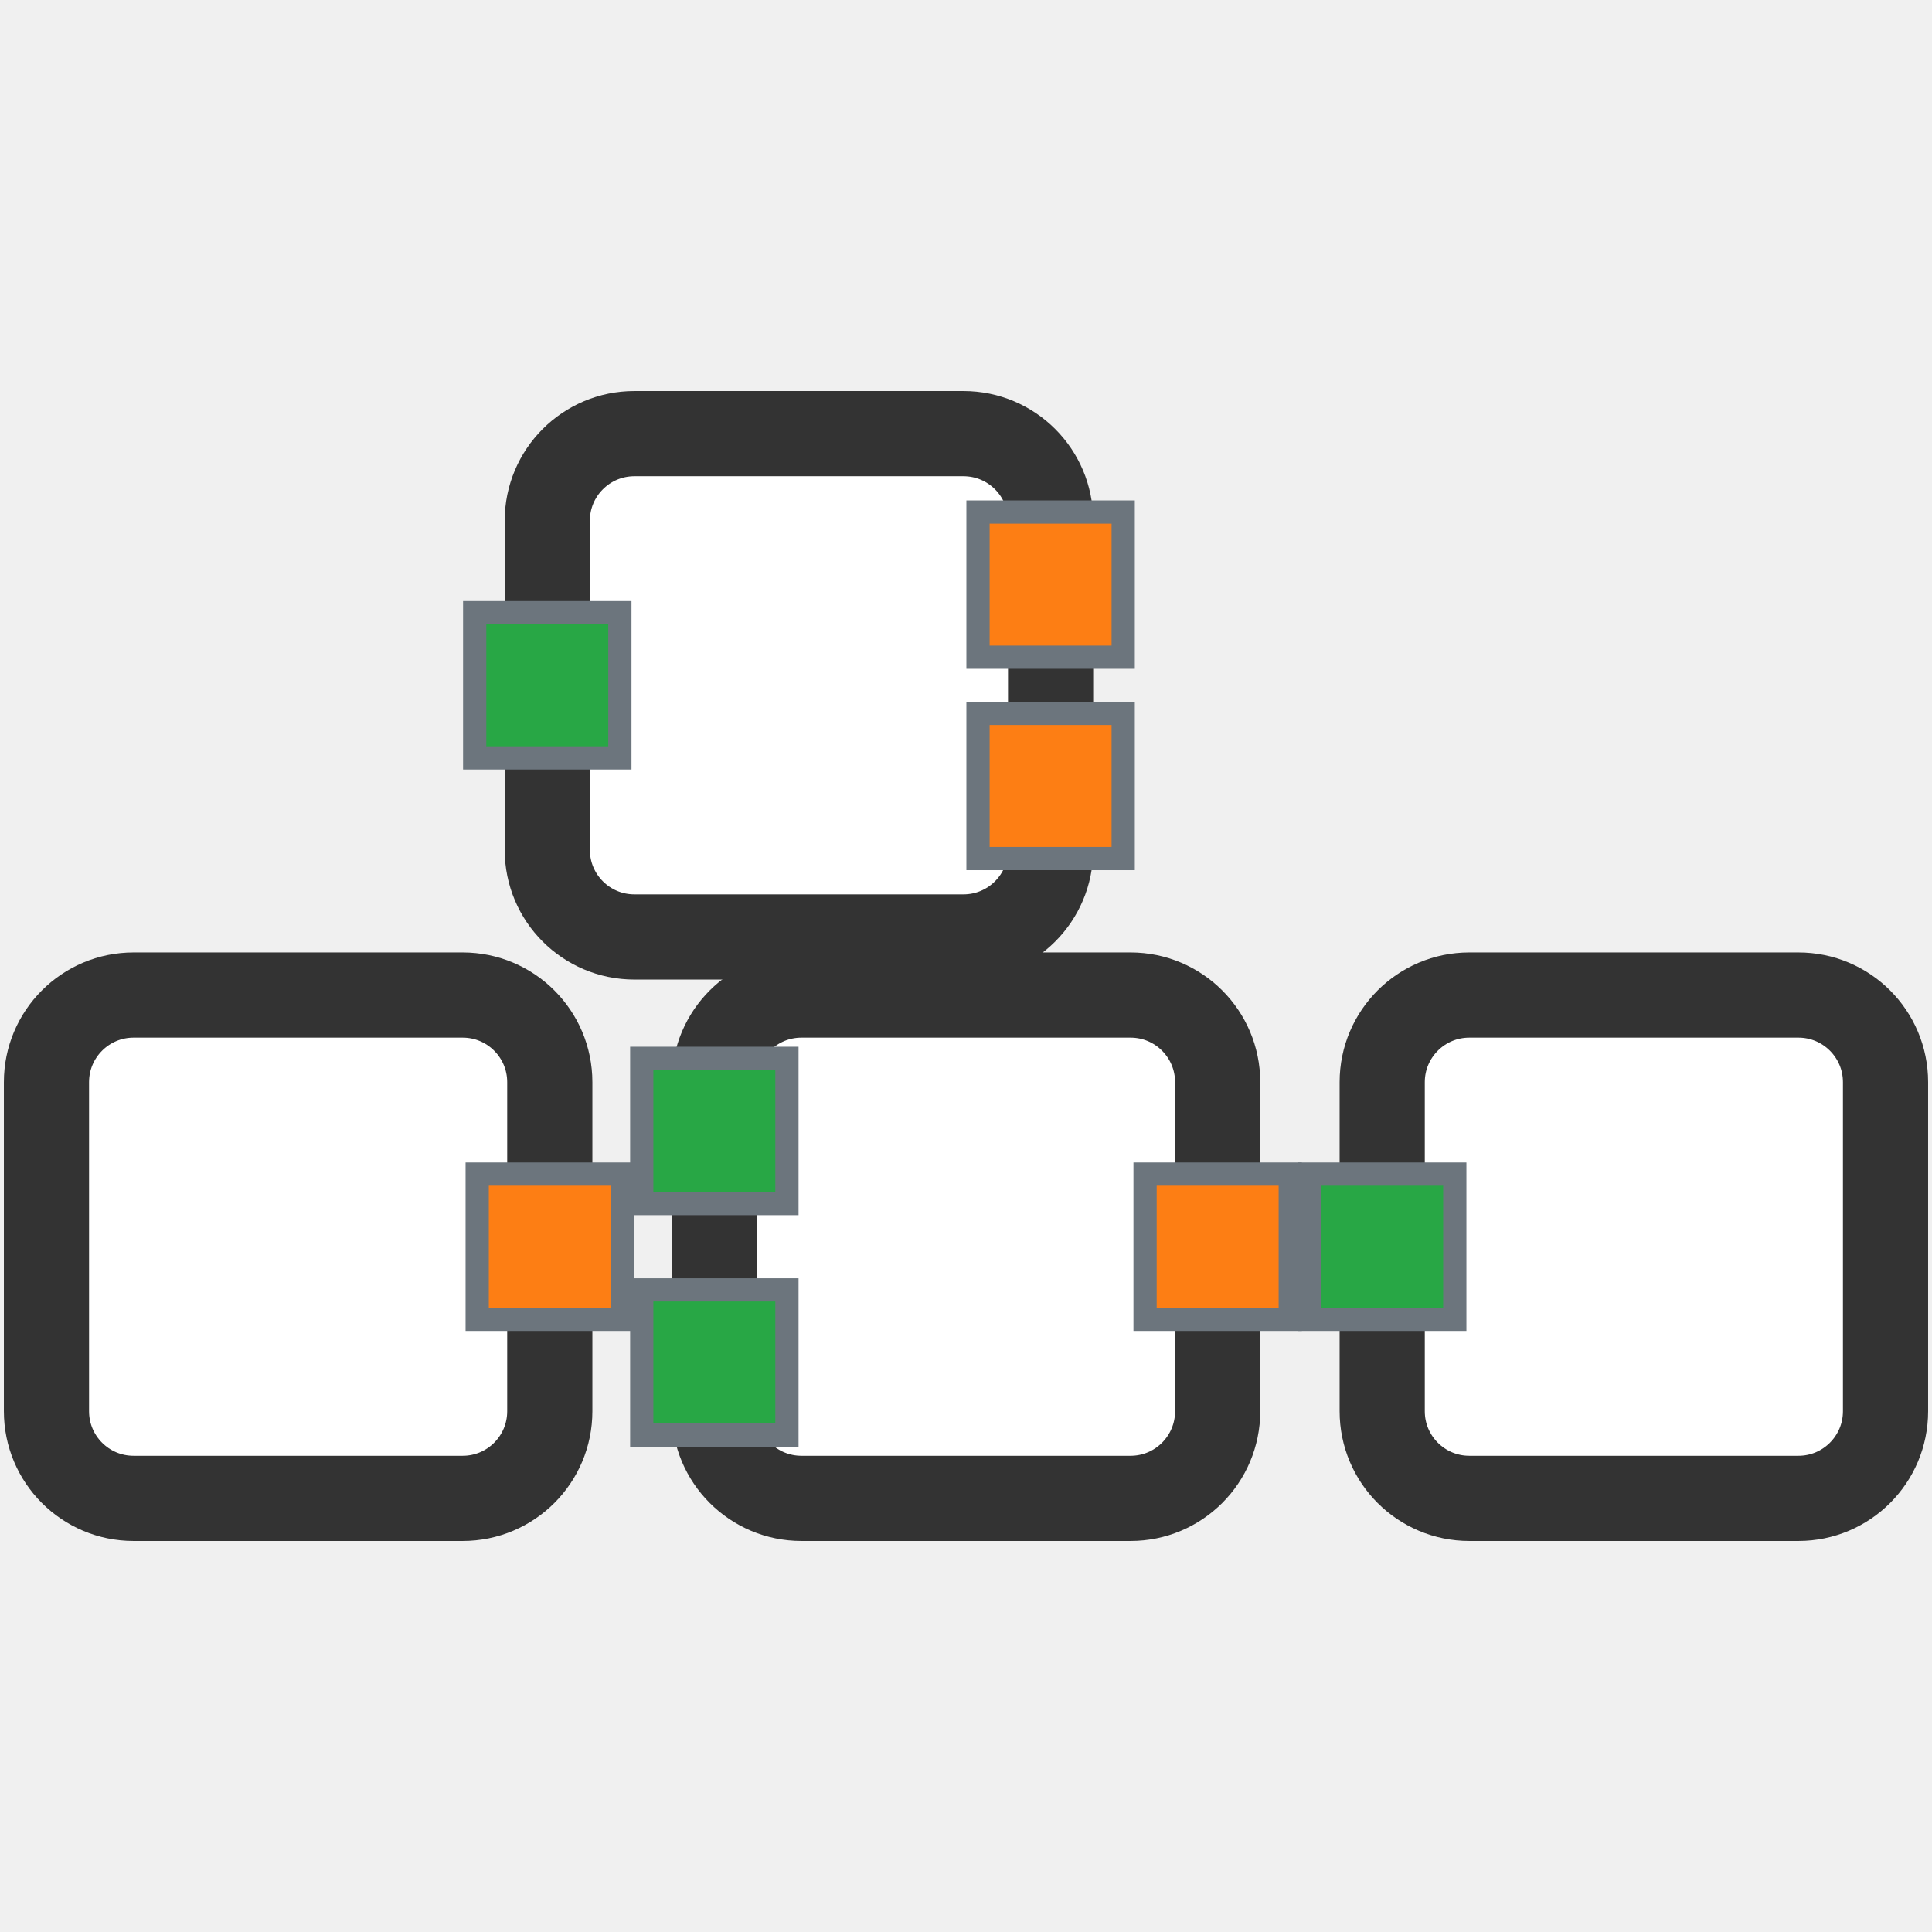
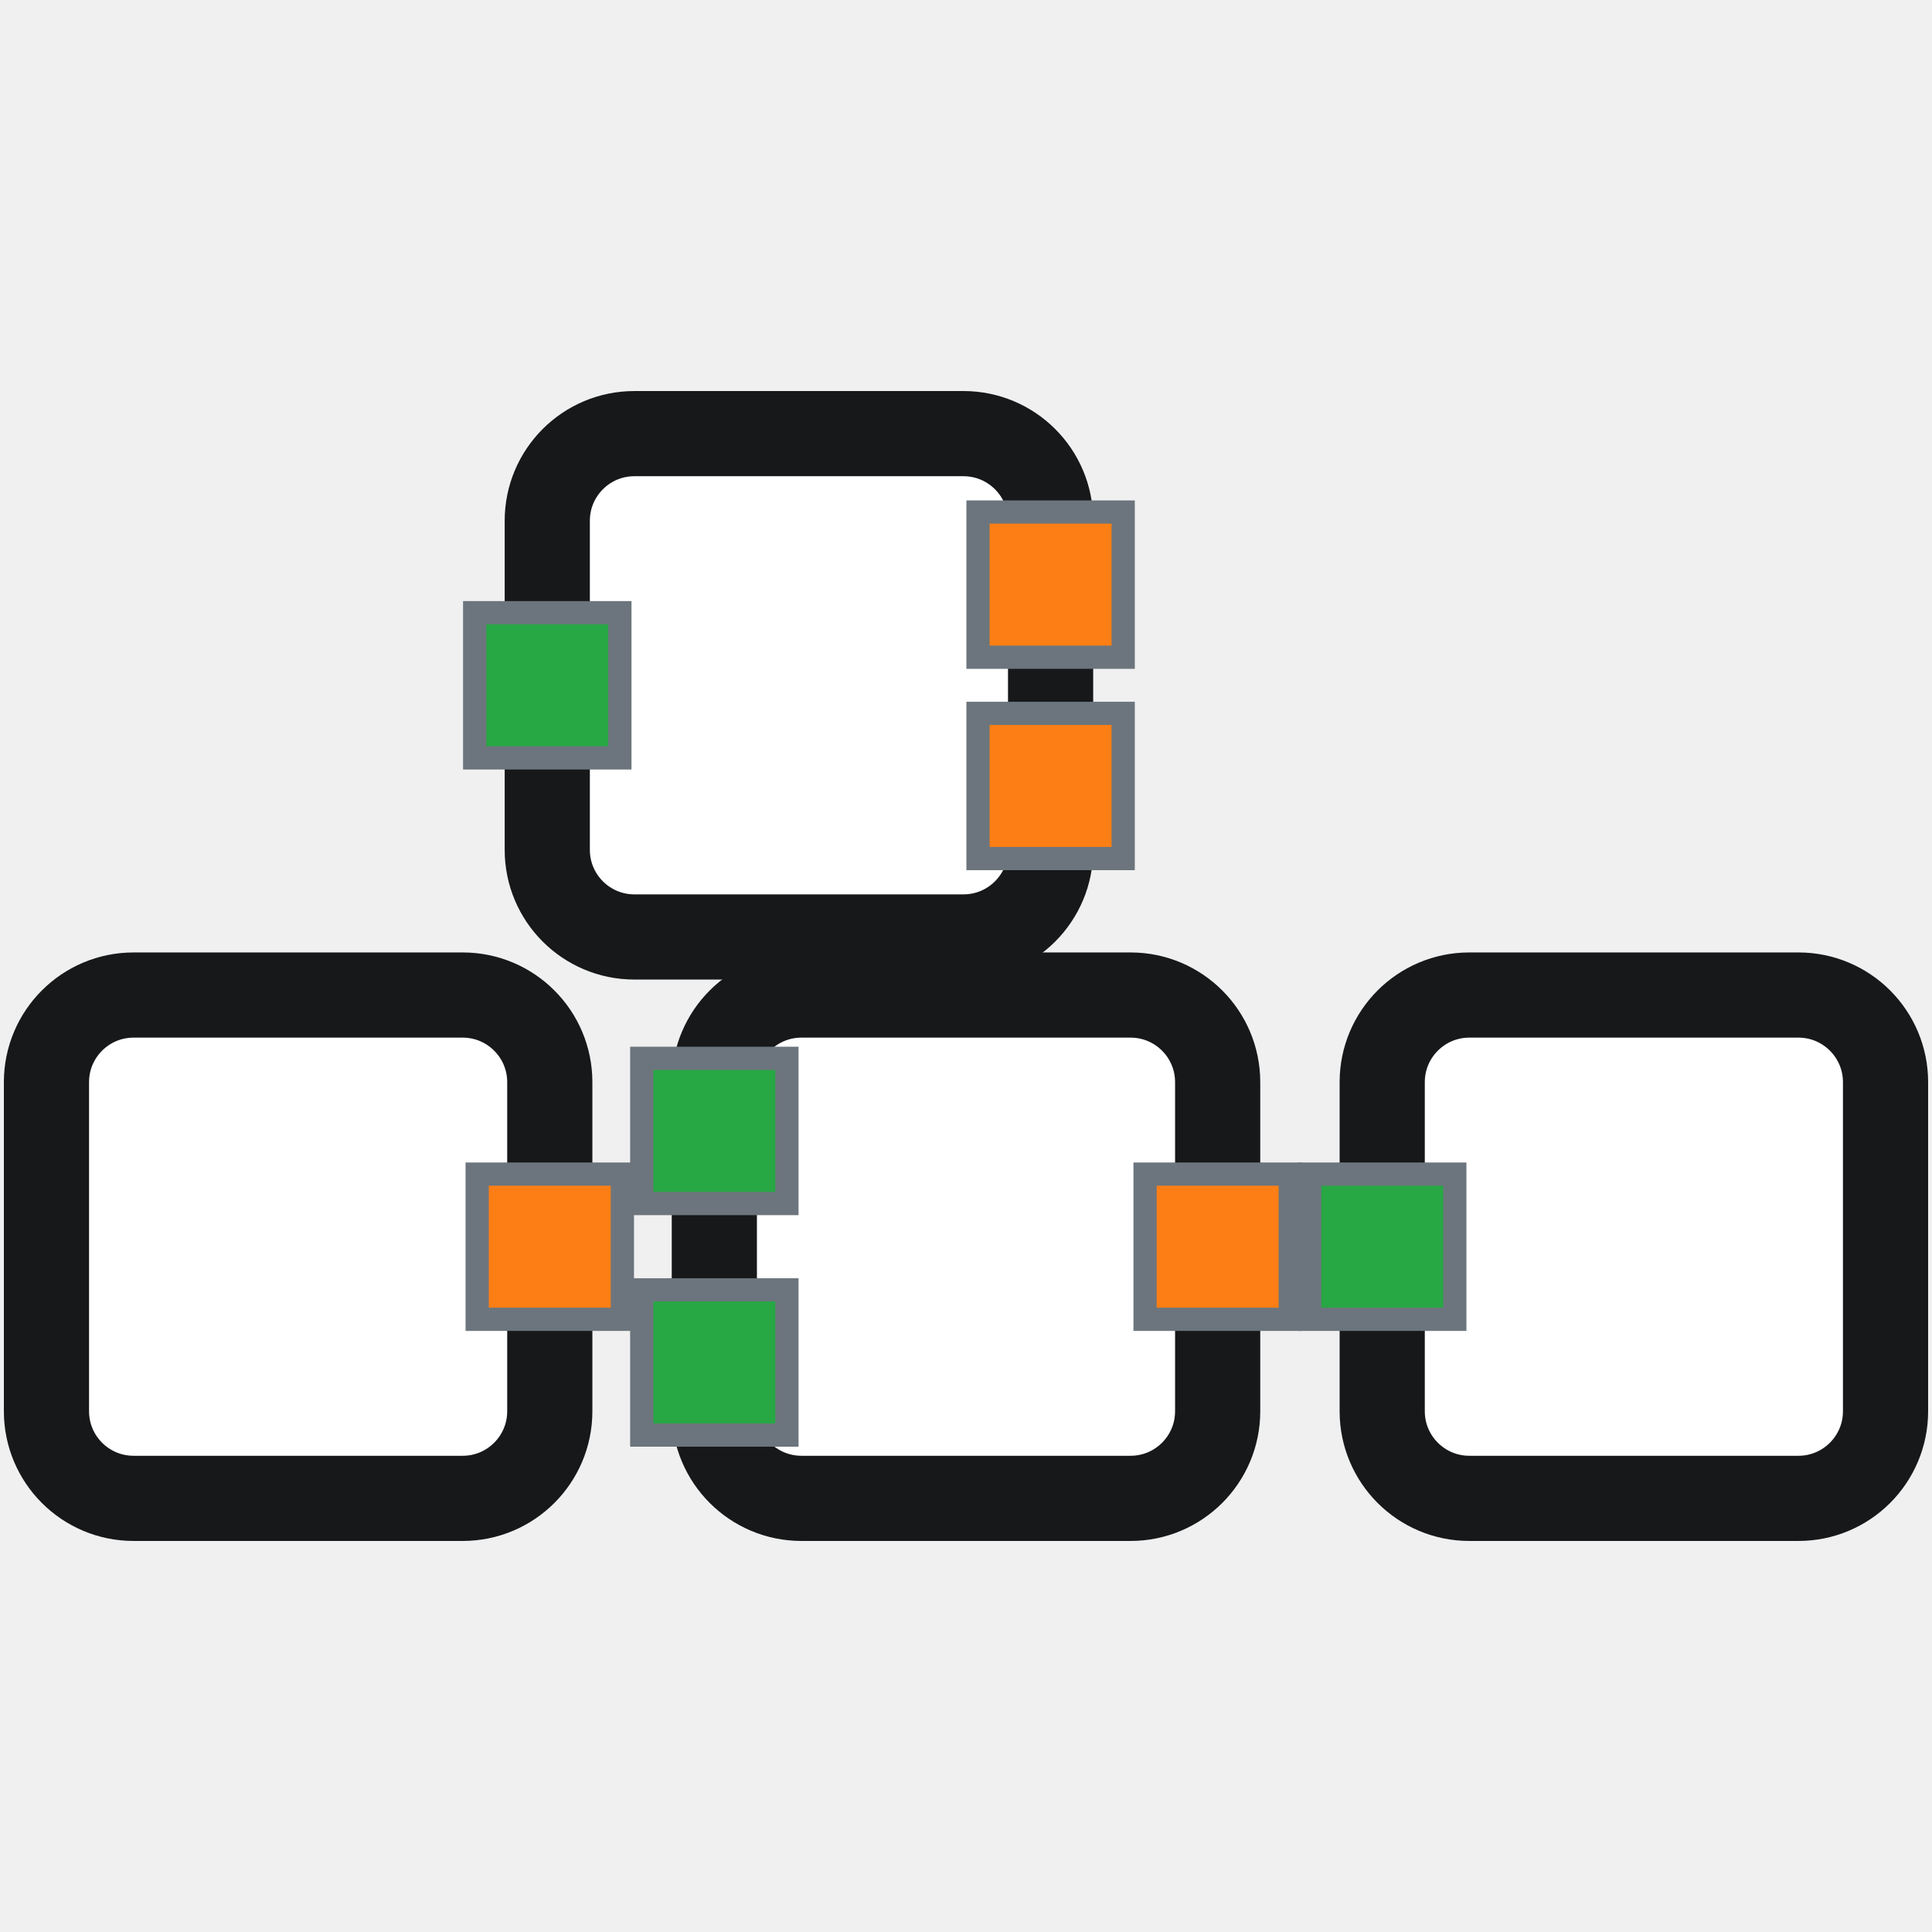
<svg xmlns="http://www.w3.org/2000/svg" viewBox="0 -20 99.8 99.8">
-   <rect x="28.27" y="2.4" width="26" height="26" rx="4.5" fill="#ffffff" stroke="#333333" stroke-width="4.4" />
-   <rect x="2.4" y="31.4" width="26" height="26" rx="4.5" fill="#ffffff" stroke="#333333" stroke-width="4.4" />
-   <rect x="36.9" y="31.4" width="26" height="26" rx="4.5" fill="#ffffff" stroke="#333333" stroke-width="4.4" />
-   <rect x="71.4" y="31.4" width="26" height="26" rx="4.5" fill="#ffffff" stroke="#333333" stroke-width="4.4" />
+   <rect x="28.27" y="2.4" width="26" height="26" rx="4.5" fill="#ffffff" stroke="#16181a" stroke-width="4.4" />
+   <rect x="2.4" y="31.4" width="26" height="26" rx="4.5" fill="#ffffff" stroke="#16181a" stroke-width="4.4" />
+   <rect x="36.9" y="31.4" width="26" height="26" rx="4.5" fill="#ffffff" stroke="#16181a" stroke-width="4.4" />
+   <rect x="71.4" y="31.4" width="26" height="26" rx="4.5" fill="#ffffff" stroke="#16181a" stroke-width="4.4" />
  <rect x="24.65" y="40.65" width="7.5" height="7.5" fill="#fd7e14" stroke="#6c757d" stroke-width="1.2" />
  <rect x="50.52" y="16.85" width="7.5" height="7.5" fill="#fd7e14" stroke="#6c757d" stroke-width="1.2" />
  <rect x="59.15" y="40.65" width="7.5" height="7.5" fill="#fd7e14" stroke="#6c757d" stroke-width="1.2" />
  <rect x="50.52" y="6.45" width="7.5" height="7.5" fill="#fd7e14" stroke="#6c757d" stroke-width="1.2" />
  <rect x="24.52" y="11.65" width="7.5" height="7.5" fill="#28a745" stroke="#6c757d" stroke-width="1.2" />
  <rect x="33.15" y="34.67" width="7.5" height="7.5" fill="#28a745" stroke="#6c757d" stroke-width="1.2" />
  <rect x="33.15" y="46.63" width="7.5" height="7.5" fill="#28a745" stroke="#6c757d" stroke-width="1.2" />
  <rect x="67.65" y="40.65" width="7.5" height="7.5" fill="#28a745" stroke="#6c757d" stroke-width="1.2" />
</svg>
